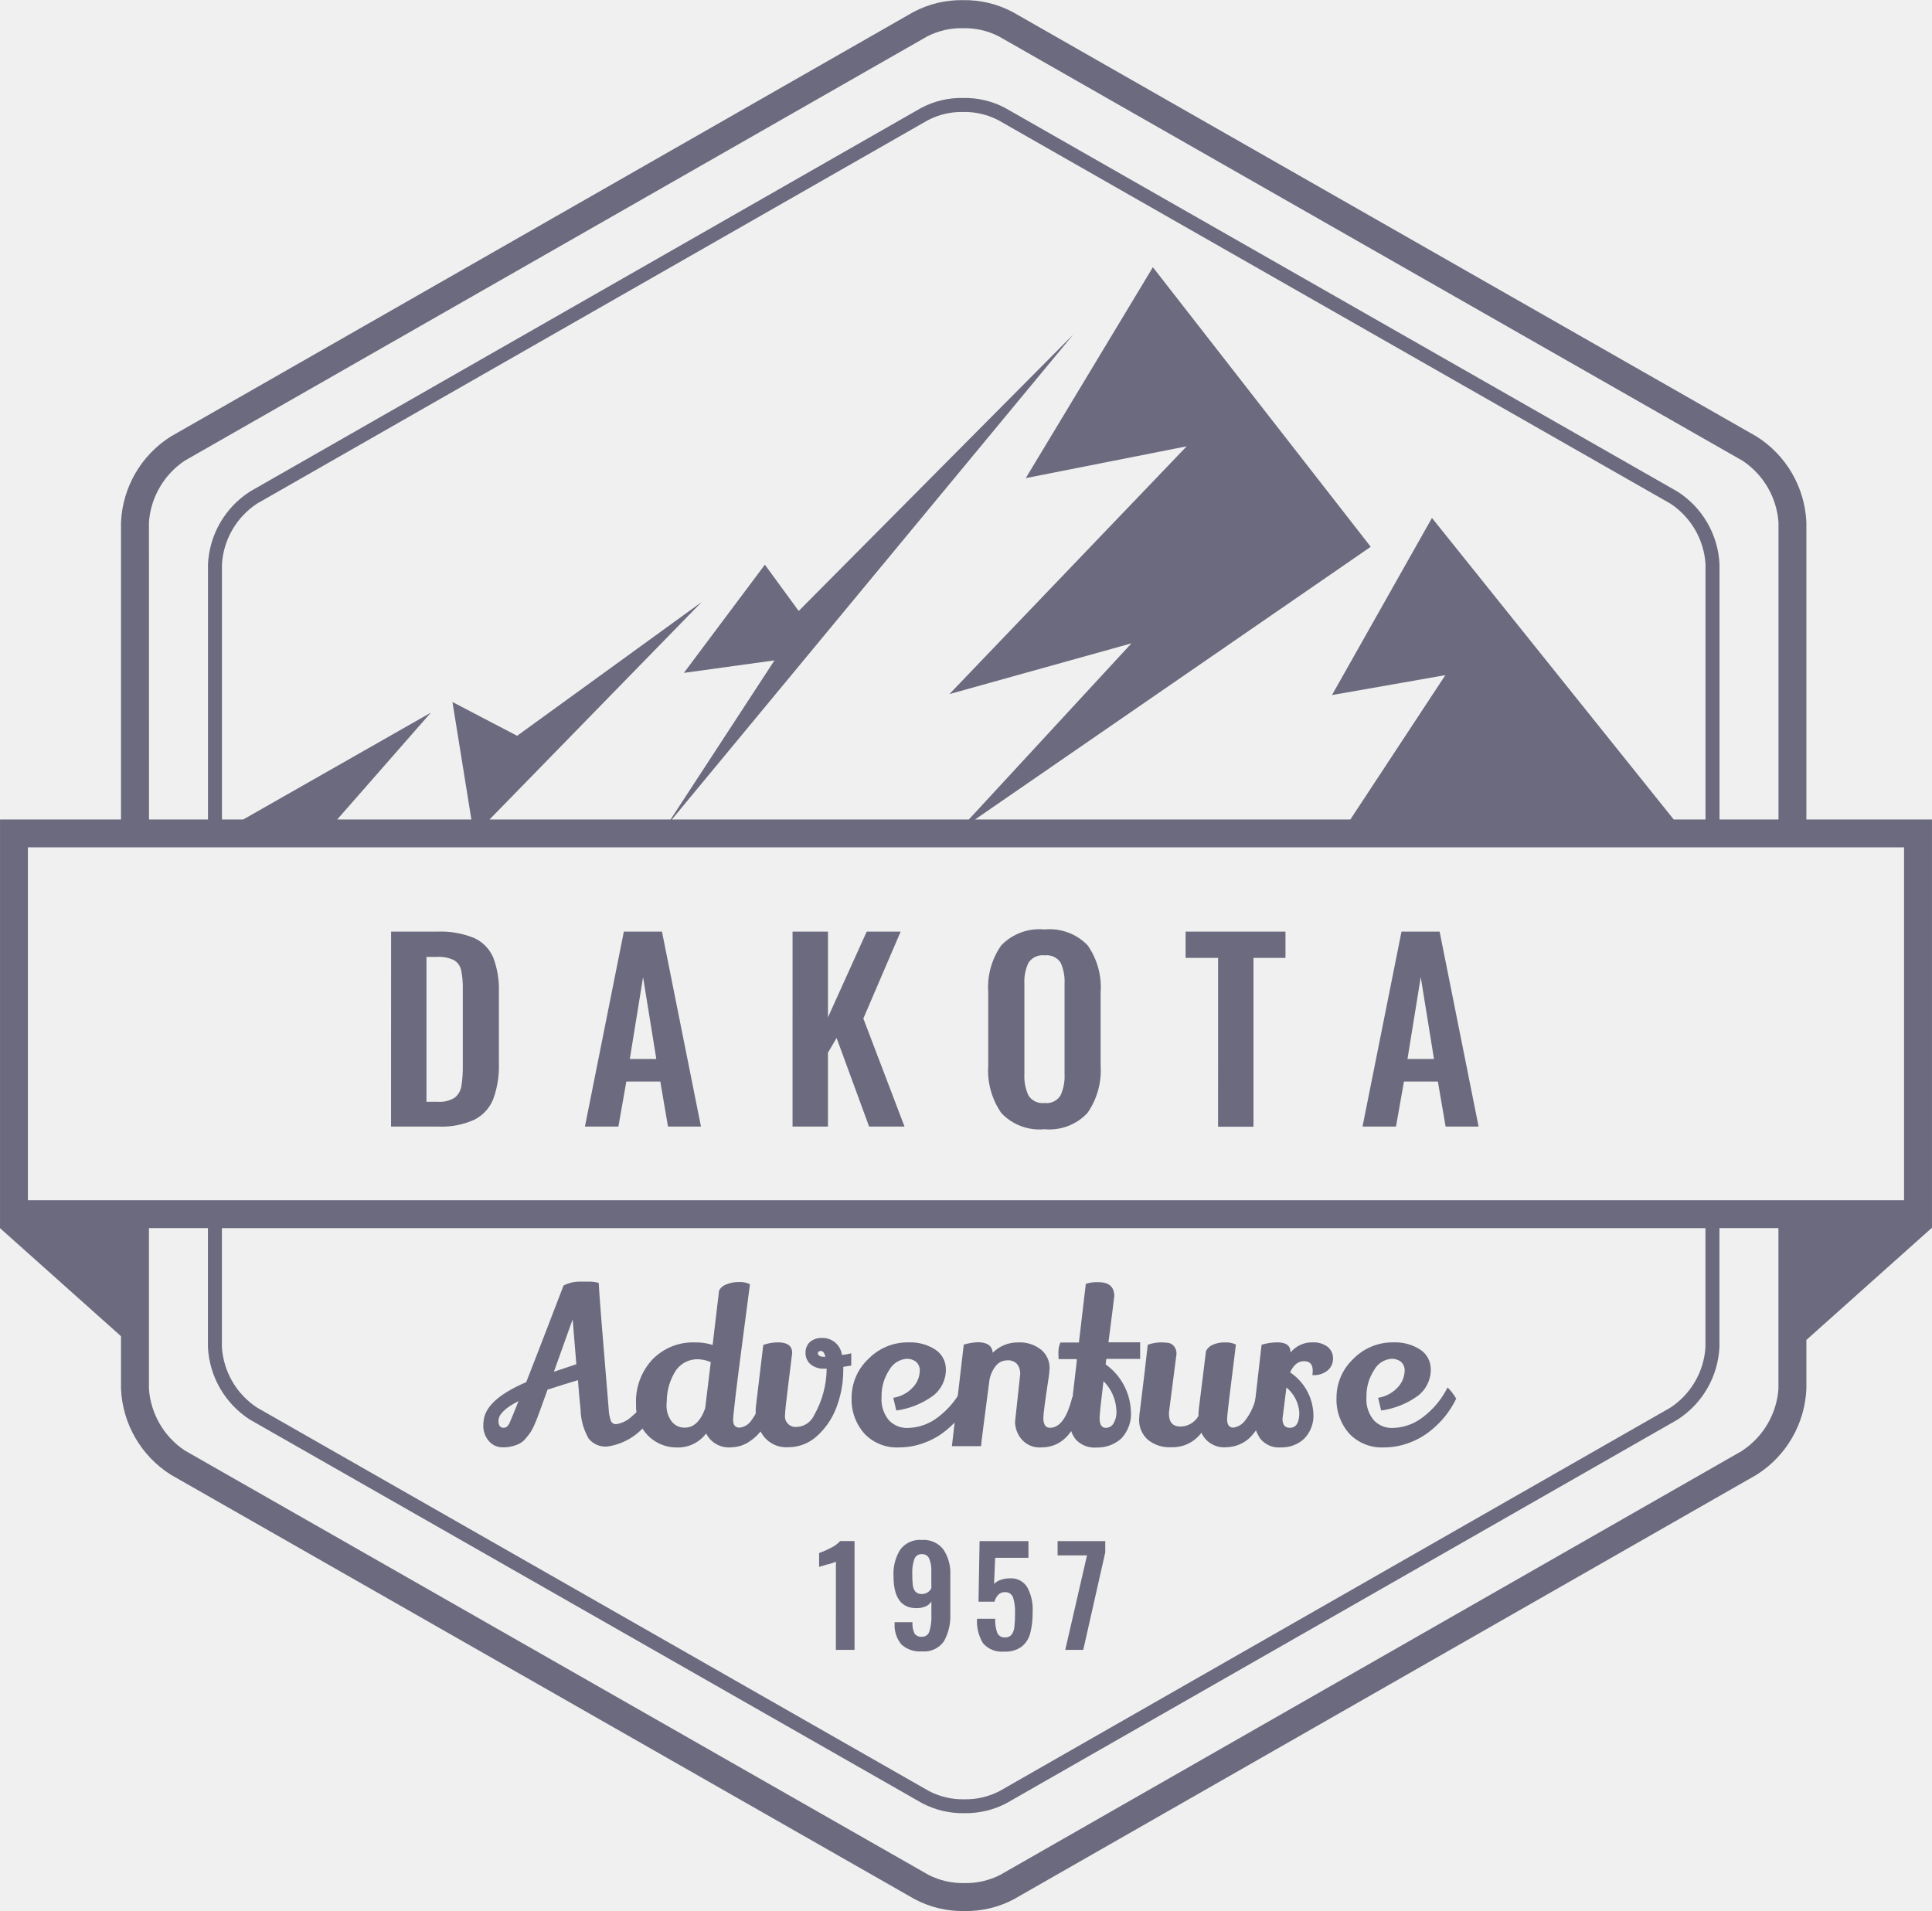
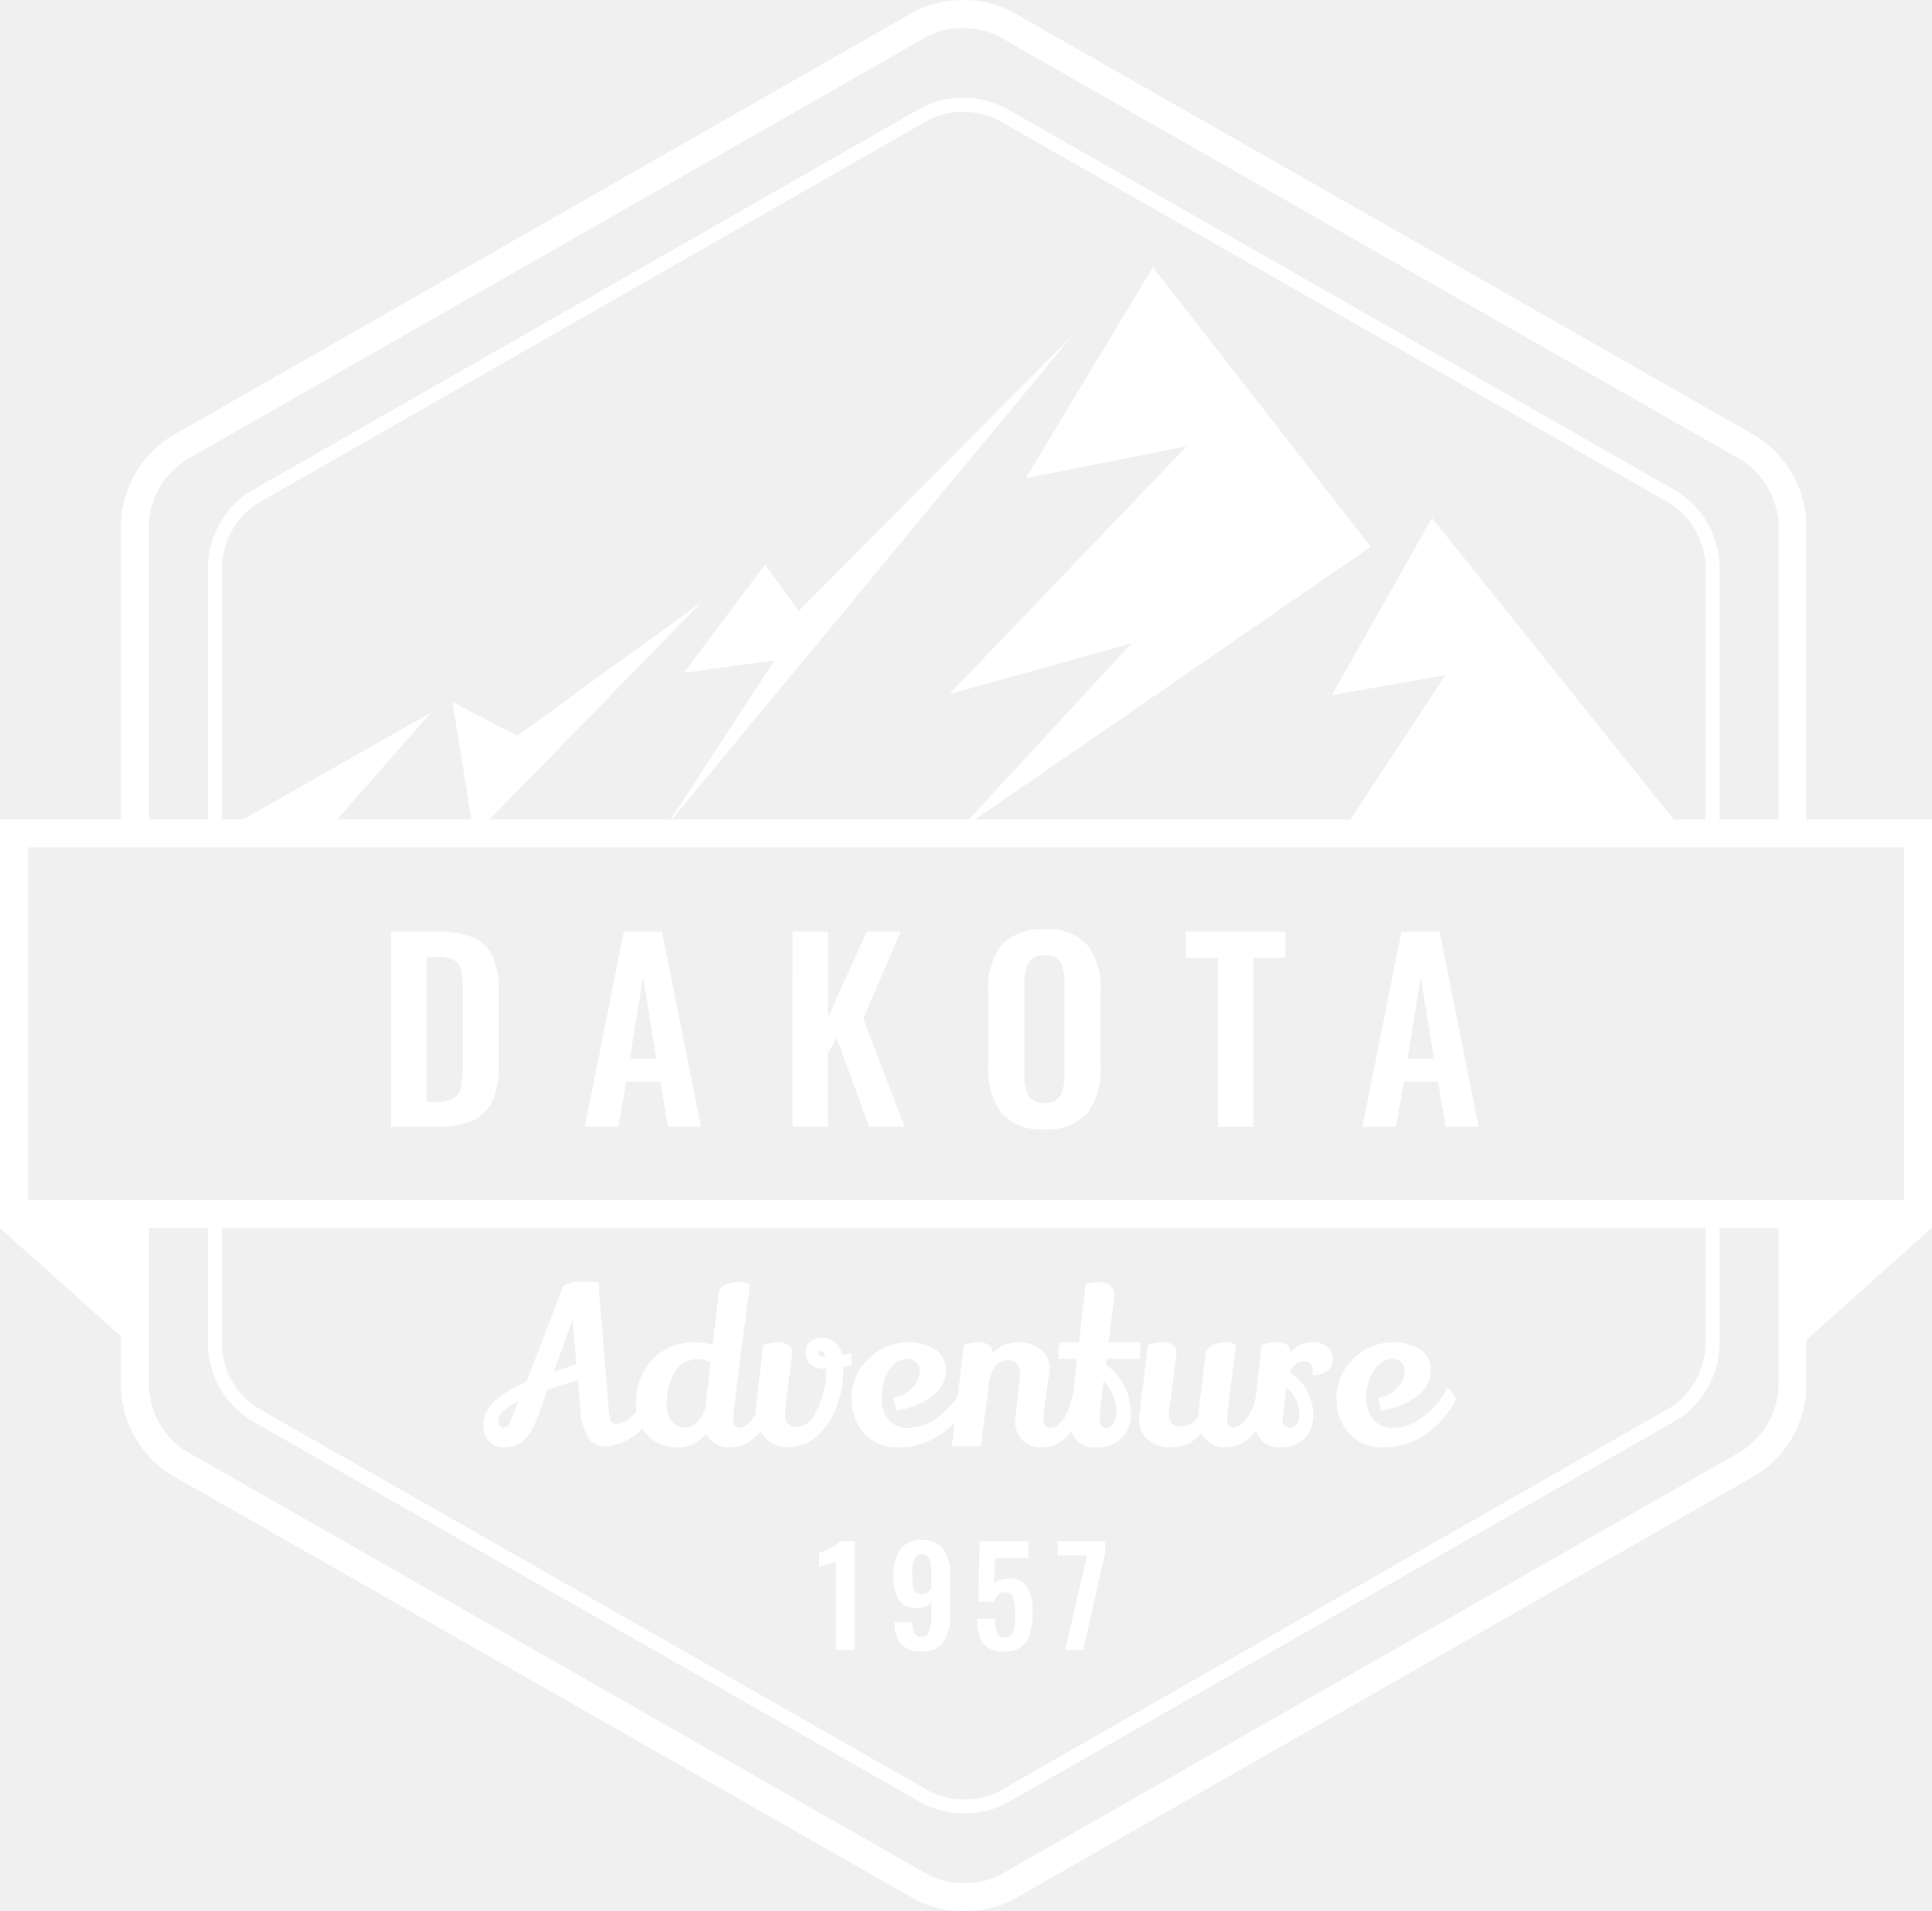
<svg xmlns="http://www.w3.org/2000/svg" id="Group_40" data-name="Group 40" width="70.95" height="70.181" viewBox="0 0 70.95 70.181">
  <g id="Group_35" data-name="Group 35" transform="translate(14.363 34.136)">
-     <path id="Path_63" data-name="Path 63" d="M-2283.251,2412.329h1.687a3.242,3.242,0,0,1,1.363.235,1.382,1.382,0,0,1,.7.716,3.274,3.274,0,0,1,.208,1.277v2.608a3.5,3.5,0,0,1-.208,1.316,1.453,1.453,0,0,1-.694.756,2.887,2.887,0,0,1-1.317.252h-1.741Zm1.706,6.249a1.035,1.035,0,0,0,.627-.149.675.675,0,0,0,.247-.42,4.433,4.433,0,0,0,.053-.8v-2.74a3.257,3.257,0,0,0-.061-.726.569.569,0,0,0-.261-.365,1.238,1.238,0,0,0-.624-.12h-.389v5.321Z" transform="translate(2283.251 -2412.25)" fill="#6b6a7e" />
-     <path id="Path_64" data-name="Path 64" d="M-2272.664,2412.329h1.4l1.432,7.159h-1.211l-.282-1.653h-1.248l-.291,1.653h-1.229Zm1.192,4.676-.486-3.006-.487,3.006Z" transform="translate(2281.211 -2412.25)" fill="#6b6a7e" />
-     <path id="Path_65" data-name="Path 65" d="M-2264.281,2412.329h1.3v3.147l1.423-3.147h1.246l-1.37,3.191,1.512,3.968h-1.3l-1.194-3.253-.318.54v2.713h-1.3Z" transform="translate(2279.024 -2412.25)" fill="#6b6a7e" />
-     <path id="Path_66" data-name="Path 66" d="M-2254.558,2418.966a2.738,2.738,0,0,1-.478-1.745v-2.687a2.669,2.669,0,0,1,.478-1.724,1.943,1.943,0,0,1,1.59-.583,1.933,1.933,0,0,1,1.582.583,2.675,2.675,0,0,1,.477,1.724v2.687a2.732,2.732,0,0,1-.482,1.742,1.906,1.906,0,0,1-1.578.6A1.919,1.919,0,0,1-2254.558,2418.966Zm2.174-.64a1.681,1.681,0,0,0,.15-.795v-3.3a1.681,1.681,0,0,0-.145-.787.61.61,0,0,0-.588-.266.615.615,0,0,0-.592.271,1.63,1.63,0,0,0-.15.782v3.3a1.681,1.681,0,0,0,.15.795.613.613,0,0,0,.592.274A.6.6,0,0,0-2252.384,2418.326Z" transform="translate(2276.965 -2412.227)" fill="#6b6a7e" />
-     <path id="Path_67" data-name="Path 67" d="M-2244.517,2413.293h-1.193v-.964h3.667v.964h-1.175v6.2h-1.3Z" transform="translate(2274.887 -2412.25)" fill="#6b6a7e" />
-     <path id="Path_68" data-name="Path 68" d="M-2235.92,2412.329h1.4l1.431,7.159h-1.211l-.283-1.653h-1.247l-.292,1.653h-1.229Zm1.193,4.676-.486-3.006-.487,3.006Z" transform="translate(2273.025 -2412.25)" fill="#6b6a7e" />
+     <path id="Path_63" data-name="Path 63" d="M-2283.251,2412.329h1.687a3.242,3.242,0,0,1,1.363.235,1.382,1.382,0,0,1,.7.716,3.274,3.274,0,0,1,.208,1.277v2.608a3.5,3.5,0,0,1-.208,1.316,1.453,1.453,0,0,1-.694.756,2.887,2.887,0,0,1-1.317.252h-1.741Zm1.706,6.249a1.035,1.035,0,0,0,.627-.149.675.675,0,0,0,.247-.42,4.433,4.433,0,0,0,.053-.8v-2.74a3.257,3.257,0,0,0-.061-.726.569.569,0,0,0-.261-.365,1.238,1.238,0,0,0-.624-.12h-.389v5.321Z" transform="translate(2283.251 -2412.25)" fill="#FFFFFF" />
+     <path id="Path_64" data-name="Path 64" d="M-2272.664,2412.329h1.4l1.432,7.159h-1.211l-.282-1.653h-1.248l-.291,1.653h-1.229Zm1.192,4.676-.486-3.006-.487,3.006Z" transform="translate(2281.211 -2412.25)" fill="#FFFFFF" />
+     <path id="Path_65" data-name="Path 65" d="M-2264.281,2412.329h1.3v3.147l1.423-3.147h1.246l-1.37,3.191,1.512,3.968h-1.3l-1.194-3.253-.318.54v2.713h-1.3Z" transform="translate(2279.024 -2412.25)" fill="#FFFFFF" />
+     <path id="Path_66" data-name="Path 66" d="M-2254.558,2418.966a2.738,2.738,0,0,1-.478-1.745v-2.687a2.669,2.669,0,0,1,.478-1.724,1.943,1.943,0,0,1,1.59-.583,1.933,1.933,0,0,1,1.582.583,2.675,2.675,0,0,1,.477,1.724v2.687a2.732,2.732,0,0,1-.482,1.742,1.906,1.906,0,0,1-1.578.6A1.919,1.919,0,0,1-2254.558,2418.966Zm2.174-.64a1.681,1.681,0,0,0,.15-.795v-3.3a1.681,1.681,0,0,0-.145-.787.61.61,0,0,0-.588-.266.615.615,0,0,0-.592.271,1.63,1.63,0,0,0-.15.782v3.3a1.681,1.681,0,0,0,.15.795.613.613,0,0,0,.592.274A.6.6,0,0,0-2252.384,2418.326Z" transform="translate(2276.965 -2412.227)" fill="#FFFFFF" />
+     <path id="Path_67" data-name="Path 67" d="M-2244.517,2413.293h-1.193v-.964h3.667v.964h-1.175v6.2h-1.3Z" transform="translate(2274.887 -2412.25)" fill="#FFFFFF" />
+     <path id="Path_68" data-name="Path 68" d="M-2235.92,2412.329h1.4l1.431,7.159h-1.211l-.283-1.653h-1.247l-.292,1.653h-1.229Zm1.193,4.676-.486-3.006-.487,3.006Z" transform="translate(2273.025 -2412.25)" fill="#FFFFFF" />
  </g>
  <g id="Group_37" data-name="Group 37" transform="translate(17.743 47.076)">
    <g id="Group_36" data-name="Group 36">
-       <path id="Path_69" data-name="Path 69" d="M-2274.355,2434.927a.8.8,0,0,1-.67-.288,2.237,2.237,0,0,1-.3-1.083c-.032-.273-.063-.629-.095-1.069q-.555.167-1.117.349l-.269.745c-.054.142-.091.244-.111.3s-.06.152-.115.274a1.755,1.755,0,0,1-.143.266c-.039.054-.095.125-.166.209a.686.686,0,0,1-.218.183,1.335,1.335,0,0,1-.61.142.662.662,0,0,1-.527-.234.846.846,0,0,1-.2-.574,1.294,1.294,0,0,1,.016-.2q.1-.76,1.56-1.386.413-1.053,1.371-3.549a1.3,1.3,0,0,1,.641-.142h.361a1.185,1.185,0,0,1,.29.047q.007.372.364,4.618a1.508,1.508,0,0,0,.087.463.2.2,0,0,0,.19.107,1.076,1.076,0,0,0,.59-.3,3.234,3.234,0,0,0,.661-.752l.221.539-.189.253A2.224,2.224,0,0,1-2274.355,2434.927Zm-3.985-.943c0,.17.064.253.19.253.1,0,.172-.068.23-.205s.174-.406.317-.776Q-2278.339,2433.63-2278.34,2433.984Zm2.725-3.731-.689,1.926q.554-.19.824-.277Z" transform="translate(2278.902 -2428.876)" fill="#6b6a7e" />
-       <path id="Path_70" data-name="Path 70" d="M-2268.367,2428.977a1.092,1.092,0,0,1,.467-.09.823.823,0,0,1,.408.079q-.079.618-.254,1.94-.364,2.764-.364,3.046t.238.282a.6.6,0,0,0,.427-.257,2.455,2.455,0,0,0,.4-.844,1.174,1.174,0,0,1,.309.467,1.811,1.811,0,0,1-.9,1.22,1.2,1.2,0,0,1-.522.135.936.936,0,0,1-.943-.507,1.292,1.292,0,0,1-1.054.514,1.475,1.475,0,0,1-1.081-.435,1.545,1.545,0,0,1-.439-1.149,2.254,2.254,0,0,1,.609-1.656,2.078,2.078,0,0,1,1.545-.619h.048a1.929,1.929,0,0,1,.61.095l.237-2A.464.464,0,0,1-2268.367,2428.977Zm-1.027,2.745a.959.959,0,0,0-.8.384,2.092,2.092,0,0,0-.353,1.145,1.143,1.143,0,0,0-.008.135.951.951,0,0,0,.186.618.589.589,0,0,0,.479.23q.5,0,.753-.706l.206-1.7A1.279,1.279,0,0,0-2269.393,2431.722Z" transform="translate(2277.29 -2428.878)" fill="#6b6a7e" />
-       <path id="Path_71" data-name="Path 71" d="M-2263.061,2434.087a2.661,2.661,0,0,1-.714,1.049,1.554,1.554,0,0,1-1.057.408,1.049,1.049,0,0,1-.892-.392,1.45,1.45,0,0,1-.3-.9c0-.068,0-.137.009-.205l.27-2.259a1.527,1.527,0,0,1,.539-.095q.522,0,.523.388,0,.016-.131,1.058c-.087.694-.131,1.1-.131,1.208a.392.392,0,0,0,.436.451.731.731,0,0,0,.626-.419,3.538,3.538,0,0,0,.467-1.72h-.071a.751.751,0,0,1-.507-.15.536.536,0,0,1-.2-.42.534.534,0,0,1,.151-.4.641.641,0,0,1,.435-.158.719.719,0,0,1,.753.626,2.26,2.26,0,0,0,.341-.063v.451l-.293.047v.135A3.832,3.832,0,0,1-2263.061,2434.087Zm-.678-2c0,.09.077.135.23.135h.047c-.036-.142-.092-.214-.166-.214S-2263.739,2432.038-2263.739,2432.09Z" transform="translate(2276.032 -2429.469)" fill="#6b6a7e" />
-       <path id="Path_72" data-name="Path 72" d="M-2259.233,2433.38a.909.909,0,0,0,.242-.567.421.421,0,0,0-.147-.373.566.566,0,0,0-.321-.1.8.8,0,0,0-.654.416,1.726,1.726,0,0,0-.28.99,1.186,1.186,0,0,0,.273.856.909.909,0,0,0,.678.28,1.873,1.873,0,0,0,1.141-.411,3.094,3.094,0,0,0,.887-1.078,1.862,1.862,0,0,1,.317.413,3.377,3.377,0,0,1-.927,1.164,2.723,2.723,0,0,1-.787.451,2.584,2.584,0,0,1-.939.175,1.643,1.643,0,0,1-1.251-.483,1.874,1.874,0,0,1-.492-1.339,1.948,1.948,0,0,1,.614-1.426,2.015,2.015,0,0,1,1.469-.61,1.7,1.7,0,0,1,.991.265.856.856,0,0,1,.388.718,1.2,1.2,0,0,1-.486.989,2.988,2.988,0,0,1-1.335.531l-.11-.467A1.24,1.24,0,0,0-2259.233,2433.38Z" transform="translate(2275.024 -2429.514)" fill="#6b6a7e" />
-       <path id="Path_73" data-name="Path 73" d="M-2254.435,2434.66l.19-1.766a.561.561,0,0,0-.11-.356.44.44,0,0,0-.369-.142.535.535,0,0,0-.435.226,1.146,1.146,0,0,0-.225.565c-.19,1.448-.291,2.234-.3,2.362h-1.07l.436-3.731a2.2,2.2,0,0,1,.507-.088c.354,0,.538.13.555.388a1.287,1.287,0,0,1,.93-.38,1.254,1.254,0,0,1,.852.27.865.865,0,0,1,.308.682,3.268,3.268,0,0,1-.047.419q-.182,1.2-.183,1.4,0,.364.246.364.539,0,.816-1.125a1.439,1.439,0,0,1,.325.452q-.421,1.393-1.458,1.394a.872.872,0,0,1-.729-.3A1.013,1.013,0,0,1-2254.435,2434.66Z" transform="translate(2273.968 -2429.512)" fill="#6b6a7e" />
-       <path id="Path_74" data-name="Path 74" d="M-2249.669,2429.4q0,.048-.214,1.7h1.164v.61h-1.243l-.024.2a2.215,2.215,0,0,1,.927,1.7,1.3,1.3,0,0,1-.368,1.037,1.31,1.31,0,0,1-.884.317.947.947,0,0,1-.752-.273.973.973,0,0,1-.237-.662,1.28,1.28,0,0,1,.015-.189l.246-2.107-.032-.016h-.642c0-.052-.008-.138-.008-.257a.936.936,0,0,1,.072-.353h.682l.253-2.154a1.282,1.282,0,0,1,.444-.062C-2249.87,2428.887-2249.669,2429.057-2249.669,2429.4Zm.079,4.2a1.619,1.619,0,0,0-.475-1.076q-.143,1.178-.143,1.362c0,.238.077.356.229.356a.33.33,0,0,0,.277-.154A.839.839,0,0,0-2249.59,2433.6Z" transform="translate(2272.846 -2428.878)" fill="#6b6a7e" />
-       <path id="Path_75" data-name="Path 75" d="M-2244.353,2431.819q-.324,2.566-.325,2.732,0,.318.23.318a.65.65,0,0,0,.448-.282,2.077,2.077,0,0,0,.384-.843,1.523,1.523,0,0,1,.317.443,1.905,1.905,0,0,1-.578,1.085,1.293,1.293,0,0,1-.816.317.917.917,0,0,1-.927-.531,1.322,1.322,0,0,1-1.1.531,1.251,1.251,0,0,1-.879-.285.968.968,0,0,1-.309-.745,3.231,3.231,0,0,1,.04-.387q.182-1.474.278-2.344a1.351,1.351,0,0,1,.451-.088,2.16,2.16,0,0,1,.309.016.344.344,0,0,1,.2.119.419.419,0,0,1,.095.293l-.261,2.02a1.1,1.1,0,0,0-.016.174q0,.467.427.468a.771.771,0,0,0,.657-.389c0-.057,0-.15.016-.277l.261-2.107a.463.463,0,0,1,.238-.226,1.017,1.017,0,0,1,.456-.092A.812.812,0,0,1-2244.353,2431.819Z" transform="translate(2271.997 -2429.514)" fill="#6b6a7e" />
-       <path id="Path_76" data-name="Path 76" d="M-2240.324,2432.776q0-.347-.321-.347c-.215,0-.384.137-.51.411a1.924,1.924,0,0,1,.855,1.513,1.2,1.2,0,0,1-.341.926,1.206,1.206,0,0,1-.855.317.877.877,0,0,1-.753-.32,1.327,1.327,0,0,1-.238-.812c0-.1,0-.174.008-.223l.277-2.415a1.961,1.961,0,0,1,.578-.088c.322,0,.483.12.483.357v.016a1.013,1.013,0,0,1,.808-.373.858.858,0,0,1,.554.162.534.534,0,0,1,.2.432.548.548,0,0,1-.2.439.785.785,0,0,1-.527.171h-.032A.9.9,0,0,0-2240.324,2432.776Zm-.966.618q-.144,1.143-.144,1.15c0,.222.09.332.27.332.232,0,.348-.187.348-.561A1.311,1.311,0,0,0-2241.29,2433.394Z" transform="translate(2270.789 -2429.514)" fill="#6b6a7e" />
-       <path id="Path_77" data-name="Path 77" d="M-2236.322,2433.38a.909.909,0,0,0,.242-.567.423.423,0,0,0-.146-.373.567.567,0,0,0-.321-.1.793.793,0,0,0-.653.416,1.724,1.724,0,0,0-.281.99,1.185,1.185,0,0,0,.274.856.9.9,0,0,0,.677.28,1.875,1.875,0,0,0,1.141-.411,3.087,3.087,0,0,0,.887-1.078,1.855,1.855,0,0,1,.317.413,3.352,3.352,0,0,1-.927,1.164,2.72,2.72,0,0,1-.787.451,2.583,2.583,0,0,1-.939.175,1.646,1.646,0,0,1-1.252-.483,1.877,1.877,0,0,1-.491-1.339,1.95,1.95,0,0,1,.614-1.426,2.015,2.015,0,0,1,1.47-.61,1.7,1.7,0,0,1,.99.265.857.857,0,0,1,.388.718,1.2,1.2,0,0,1-.487.989,2.988,2.988,0,0,1-1.335.531l-.111-.467A1.24,1.24,0,0,0-2236.322,2433.38Z" transform="translate(2269.919 -2429.514)" fill="#6b6a7e" />
+       <path id="Path_69" data-name="Path 69" d="M-2274.355,2434.927a.8.8,0,0,1-.67-.288,2.237,2.237,0,0,1-.3-1.083c-.032-.273-.063-.629-.095-1.069q-.555.167-1.117.349l-.269.745c-.054.142-.091.244-.111.3s-.06.152-.115.274a1.755,1.755,0,0,1-.143.266c-.039.054-.095.125-.166.209a.686.686,0,0,1-.218.183,1.335,1.335,0,0,1-.61.142.662.662,0,0,1-.527-.234.846.846,0,0,1-.2-.574,1.294,1.294,0,0,1,.016-.2q.1-.76,1.56-1.386.413-1.053,1.371-3.549a1.3,1.3,0,0,1,.641-.142h.361a1.185,1.185,0,0,1,.29.047q.007.372.364,4.618a1.508,1.508,0,0,0,.087.463.2.2,0,0,0,.19.107,1.076,1.076,0,0,0,.59-.3,3.234,3.234,0,0,0,.661-.752l.221.539-.189.253A2.224,2.224,0,0,1-2274.355,2434.927Zm-3.985-.943c0,.17.064.253.19.253.1,0,.172-.068.23-.205s.174-.406.317-.776Q-2278.339,2433.63-2278.34,2433.984Zm2.725-3.731-.689,1.926q.554-.19.824-.277Z" transform="translate(2278.902 -2428.876)" fill="#FFFFFF" />
+       <path id="Path_70" data-name="Path 70" d="M-2268.367,2428.977a1.092,1.092,0,0,1,.467-.09.823.823,0,0,1,.408.079q-.079.618-.254,1.94-.364,2.764-.364,3.046t.238.282a.6.6,0,0,0,.427-.257,2.455,2.455,0,0,0,.4-.844,1.174,1.174,0,0,1,.309.467,1.811,1.811,0,0,1-.9,1.22,1.2,1.2,0,0,1-.522.135.936.936,0,0,1-.943-.507,1.292,1.292,0,0,1-1.054.514,1.475,1.475,0,0,1-1.081-.435,1.545,1.545,0,0,1-.439-1.149,2.254,2.254,0,0,1,.609-1.656,2.078,2.078,0,0,1,1.545-.619h.048a1.929,1.929,0,0,1,.61.095l.237-2A.464.464,0,0,1-2268.367,2428.977Zm-1.027,2.745a.959.959,0,0,0-.8.384,2.092,2.092,0,0,0-.353,1.145,1.143,1.143,0,0,0-.008.135.951.951,0,0,0,.186.618.589.589,0,0,0,.479.23q.5,0,.753-.706l.206-1.7A1.279,1.279,0,0,0-2269.393,2431.722Z" transform="translate(2277.29 -2428.878)" fill="#FFFFFF" />
+       <path id="Path_71" data-name="Path 71" d="M-2263.061,2434.087a2.661,2.661,0,0,1-.714,1.049,1.554,1.554,0,0,1-1.057.408,1.049,1.049,0,0,1-.892-.392,1.45,1.45,0,0,1-.3-.9c0-.068,0-.137.009-.205l.27-2.259a1.527,1.527,0,0,1,.539-.095q.522,0,.523.388,0,.016-.131,1.058c-.087.694-.131,1.1-.131,1.208a.392.392,0,0,0,.436.451.731.731,0,0,0,.626-.419,3.538,3.538,0,0,0,.467-1.72h-.071a.751.751,0,0,1-.507-.15.536.536,0,0,1-.2-.42.534.534,0,0,1,.151-.4.641.641,0,0,1,.435-.158.719.719,0,0,1,.753.626,2.26,2.26,0,0,0,.341-.063v.451l-.293.047v.135A3.832,3.832,0,0,1-2263.061,2434.087Zm-.678-2c0,.09.077.135.23.135h.047c-.036-.142-.092-.214-.166-.214S-2263.739,2432.038-2263.739,2432.09Z" transform="translate(2276.032 -2429.469)" fill="#FFFFFF" />
+       <path id="Path_72" data-name="Path 72" d="M-2259.233,2433.38a.909.909,0,0,0,.242-.567.421.421,0,0,0-.147-.373.566.566,0,0,0-.321-.1.8.8,0,0,0-.654.416,1.726,1.726,0,0,0-.28.99,1.186,1.186,0,0,0,.273.856.909.909,0,0,0,.678.28,1.873,1.873,0,0,0,1.141-.411,3.094,3.094,0,0,0,.887-1.078,1.862,1.862,0,0,1,.317.413,3.377,3.377,0,0,1-.927,1.164,2.723,2.723,0,0,1-.787.451,2.584,2.584,0,0,1-.939.175,1.643,1.643,0,0,1-1.251-.483,1.874,1.874,0,0,1-.492-1.339,1.948,1.948,0,0,1,.614-1.426,2.015,2.015,0,0,1,1.469-.61,1.7,1.7,0,0,1,.991.265.856.856,0,0,1,.388.718,1.2,1.2,0,0,1-.486.989,2.988,2.988,0,0,1-1.335.531l-.11-.467A1.24,1.24,0,0,0-2259.233,2433.38Z" transform="translate(2275.024 -2429.514)" fill="#FFFFFF" />
+       <path id="Path_73" data-name="Path 73" d="M-2254.435,2434.66l.19-1.766a.561.561,0,0,0-.11-.356.44.44,0,0,0-.369-.142.535.535,0,0,0-.435.226,1.146,1.146,0,0,0-.225.565c-.19,1.448-.291,2.234-.3,2.362h-1.07l.436-3.731a2.2,2.2,0,0,1,.507-.088c.354,0,.538.13.555.388a1.287,1.287,0,0,1,.93-.38,1.254,1.254,0,0,1,.852.27.865.865,0,0,1,.308.682,3.268,3.268,0,0,1-.047.419q-.182,1.2-.183,1.4,0,.364.246.364.539,0,.816-1.125a1.439,1.439,0,0,1,.325.452q-.421,1.393-1.458,1.394a.872.872,0,0,1-.729-.3A1.013,1.013,0,0,1-2254.435,2434.66Z" transform="translate(2273.968 -2429.512)" fill="#FFFFFF" />
+       <path id="Path_74" data-name="Path 74" d="M-2249.669,2429.4q0,.048-.214,1.7h1.164v.61h-1.243l-.024.2a2.215,2.215,0,0,1,.927,1.7,1.3,1.3,0,0,1-.368,1.037,1.31,1.31,0,0,1-.884.317.947.947,0,0,1-.752-.273.973.973,0,0,1-.237-.662,1.28,1.28,0,0,1,.015-.189l.246-2.107-.032-.016h-.642c0-.052-.008-.138-.008-.257a.936.936,0,0,1,.072-.353h.682l.253-2.154a1.282,1.282,0,0,1,.444-.062C-2249.87,2428.887-2249.669,2429.057-2249.669,2429.4Zm.079,4.2a1.619,1.619,0,0,0-.475-1.076q-.143,1.178-.143,1.362c0,.238.077.356.229.356a.33.33,0,0,0,.277-.154A.839.839,0,0,0-2249.59,2433.6Z" transform="translate(2272.846 -2428.878)" fill="#FFFFFF" />
+       <path id="Path_75" data-name="Path 75" d="M-2244.353,2431.819q-.324,2.566-.325,2.732,0,.318.23.318a.65.65,0,0,0,.448-.282,2.077,2.077,0,0,0,.384-.843,1.523,1.523,0,0,1,.317.443,1.905,1.905,0,0,1-.578,1.085,1.293,1.293,0,0,1-.816.317.917.917,0,0,1-.927-.531,1.322,1.322,0,0,1-1.1.531,1.251,1.251,0,0,1-.879-.285.968.968,0,0,1-.309-.745,3.231,3.231,0,0,1,.04-.387q.182-1.474.278-2.344a1.351,1.351,0,0,1,.451-.088,2.16,2.16,0,0,1,.309.016.344.344,0,0,1,.2.119.419.419,0,0,1,.095.293l-.261,2.02a1.1,1.1,0,0,0-.016.174q0,.467.427.468a.771.771,0,0,0,.657-.389c0-.057,0-.15.016-.277l.261-2.107a.463.463,0,0,1,.238-.226,1.017,1.017,0,0,1,.456-.092A.812.812,0,0,1-2244.353,2431.819Z" transform="translate(2271.997 -2429.514)" fill="#FFFFFF" />
+       <path id="Path_76" data-name="Path 76" d="M-2240.324,2432.776q0-.347-.321-.347c-.215,0-.384.137-.51.411a1.924,1.924,0,0,1,.855,1.513,1.2,1.2,0,0,1-.341.926,1.206,1.206,0,0,1-.855.317.877.877,0,0,1-.753-.32,1.327,1.327,0,0,1-.238-.812c0-.1,0-.174.008-.223l.277-2.415a1.961,1.961,0,0,1,.578-.088c.322,0,.483.12.483.357v.016a1.013,1.013,0,0,1,.808-.373.858.858,0,0,1,.554.162.534.534,0,0,1,.2.432.548.548,0,0,1-.2.439.785.785,0,0,1-.527.171h-.032A.9.9,0,0,0-2240.324,2432.776Zm-.966.618q-.144,1.143-.144,1.15c0,.222.09.332.27.332.232,0,.348-.187.348-.561A1.311,1.311,0,0,0-2241.29,2433.394Z" transform="translate(2270.789 -2429.514)" fill="#FFFFFF" />
+       <path id="Path_77" data-name="Path 77" d="M-2236.322,2433.38a.909.909,0,0,0,.242-.567.423.423,0,0,0-.146-.373.567.567,0,0,0-.321-.1.793.793,0,0,0-.653.416,1.724,1.724,0,0,0-.281.99,1.185,1.185,0,0,0,.274.856.9.9,0,0,0,.677.28,1.875,1.875,0,0,0,1.141-.411,3.087,3.087,0,0,0,.887-1.078,1.855,1.855,0,0,1,.317.413,3.352,3.352,0,0,1-.927,1.164,2.72,2.72,0,0,1-.787.451,2.583,2.583,0,0,1-.939.175,1.646,1.646,0,0,1-1.252-.483,1.877,1.877,0,0,1-.491-1.339,1.95,1.95,0,0,1,.614-1.426,2.015,2.015,0,0,1,1.47-.61,1.7,1.7,0,0,1,.99.265.857.857,0,0,1,.388.718,1.2,1.2,0,0,1-.487.989,2.988,2.988,0,0,1-1.335.531l-.111-.467A1.24,1.24,0,0,0-2236.322,2433.38Z" transform="translate(2269.919 -2429.514)" fill="#FFFFFF" />
    </g>
  </g>
  <g id="Group_38" data-name="Group 38" transform="translate(30.082 56.555)">
-     <path id="Path_78" data-name="Path 78" d="M-2262.41,2441.884a1.8,1.8,0,0,1-.361.113c-.167.049-.253.076-.256.079v-.509a3.282,3.282,0,0,0,.431-.19,1.116,1.116,0,0,0,.343-.249h.527v3.995h-.685Z" transform="translate(2263.026 -2441.085)" fill="#6b6a7e" />
-     <path id="Path_79" data-name="Path 79" d="M-2259.223,2444.911a1.1,1.1,0,0,1-.249-.758v-.059h.656a.855.855,0,0,0,.072.41.293.293,0,0,0,.278.124.272.272,0,0,0,.269-.186,1.86,1.86,0,0,0,.076-.638v-.473a.445.445,0,0,1-.212.183.827.827,0,0,1-.341.064q-.837,0-.838-1.174a1.673,1.673,0,0,1,.249-.979.9.9,0,0,1,.791-.352.915.915,0,0,1,.79.348,1.554,1.554,0,0,1,.256.939v1.415a1.91,1.91,0,0,1-.234,1.021.887.887,0,0,1-.812.37A.992.992,0,0,1-2259.223,2444.911Zm1.1-2.069v-.621a1.13,1.13,0,0,0-.076-.458.276.276,0,0,0-.274-.169.274.274,0,0,0-.273.181,1.385,1.385,0,0,0-.077.525,3.688,3.688,0,0,0,.018.422.457.457,0,0,0,.093.244.3.3,0,0,0,.244.093A.382.382,0,0,0-2258.121,2442.843Z" transform="translate(2262.243 -2441.072)" fill="#6b6a7e" />
-     <path id="Path_80" data-name="Path 80" d="M-2255.346,2444.88a1.534,1.534,0,0,1-.219-.9h.666a1.36,1.36,0,0,0,.074.513.286.286,0,0,0,.291.173.283.283,0,0,0,.241-.106.59.59,0,0,0,.1-.287,4.133,4.133,0,0,0,.023-.5,1.688,1.688,0,0,0-.074-.582.3.3,0,0,0-.306-.187.32.32,0,0,0-.234.094.548.548,0,0,0-.141.256h-.587l.04-2.224h1.794v.612h-1.222l-.04.961a.574.574,0,0,1,.242-.151,1.023,1.023,0,0,1,.345-.056.69.69,0,0,1,.629.323,1.693,1.693,0,0,1,.2.909,3.015,3.015,0,0,1-.086.775.928.928,0,0,1-.314.5.989.989,0,0,1-.641.184A.911.911,0,0,1-2255.346,2444.88Z" transform="translate(2261.364 -2441.085)" fill="#6b6a7e" />
-     <path id="Path_81" data-name="Path 81" d="M-2250.678,2441.653h-1.08v-.524h1.75v.414l-.808,3.581h-.661Z" transform="translate(2260.515 -2441.085)" fill="#6b6a7e" />
+     <path id="Path_78" data-name="Path 78" d="M-2262.41,2441.884a1.8,1.8,0,0,1-.361.113c-.167.049-.253.076-.256.079v-.509a3.282,3.282,0,0,0,.431-.19,1.116,1.116,0,0,0,.343-.249h.527v3.995h-.685Z" transform="translate(2263.026 -2441.085)" fill="#FFFFFF" />
+     <path id="Path_79" data-name="Path 79" d="M-2259.223,2444.911a1.1,1.1,0,0,1-.249-.758v-.059h.656a.855.855,0,0,0,.072.41.293.293,0,0,0,.278.124.272.272,0,0,0,.269-.186,1.86,1.86,0,0,0,.076-.638v-.473a.445.445,0,0,1-.212.183.827.827,0,0,1-.341.064q-.837,0-.838-1.174a1.673,1.673,0,0,1,.249-.979.9.9,0,0,1,.791-.352.915.915,0,0,1,.79.348,1.554,1.554,0,0,1,.256.939v1.415a1.91,1.91,0,0,1-.234,1.021.887.887,0,0,1-.812.37A.992.992,0,0,1-2259.223,2444.911Zm1.1-2.069v-.621a1.13,1.13,0,0,0-.076-.458.276.276,0,0,0-.274-.169.274.274,0,0,0-.273.181,1.385,1.385,0,0,0-.077.525,3.688,3.688,0,0,0,.018.422.457.457,0,0,0,.093.244.3.3,0,0,0,.244.093A.382.382,0,0,0-2258.121,2442.843Z" transform="translate(2262.243 -2441.072)" fill="#FFFFFF" />
+     <path id="Path_80" data-name="Path 80" d="M-2255.346,2444.88a1.534,1.534,0,0,1-.219-.9h.666a1.36,1.36,0,0,0,.074.513.286.286,0,0,0,.291.173.283.283,0,0,0,.241-.106.59.59,0,0,0,.1-.287,4.133,4.133,0,0,0,.023-.5,1.688,1.688,0,0,0-.074-.582.3.3,0,0,0-.306-.187.32.32,0,0,0-.234.094.548.548,0,0,0-.141.256h-.587l.04-2.224h1.794v.612h-1.222l-.04.961a.574.574,0,0,1,.242-.151,1.023,1.023,0,0,1,.345-.056.69.69,0,0,1,.629.323,1.693,1.693,0,0,1,.2.909,3.015,3.015,0,0,1-.086.775.928.928,0,0,1-.314.5.989.989,0,0,1-.641.184A.911.911,0,0,1-2255.346,2444.88Z" transform="translate(2261.364 -2441.085)" fill="#FFFFFF" />
+     <path id="Path_81" data-name="Path 81" d="M-2250.678,2441.653h-1.08v-.524h1.75v.414l-.808,3.581h-.661Z" transform="translate(2260.515 -2441.085)" fill="#FFFFFF" />
  </g>
  <g id="Group_39" data-name="Group 39" transform="translate(0)">
-     <path id="Path_82" data-name="Path 82" d="M-2235.395,2398.4v-10.914a3.931,3.931,0,0,0-1.829-3.15l-27.318-15.589h0a3.751,3.751,0,0,0-1.823-.437,3.746,3.746,0,0,0-1.826.438l-27.269,15.588a3.932,3.932,0,0,0-1.828,3.151V2398.4h-4.443v15.01l4.443,3.969v1.938a3.934,3.934,0,0,0,1.828,3.148l27.32,15.59a3.739,3.739,0,0,0,1.823.435,3.727,3.727,0,0,0,1.824-.437l27.271-15.587a3.932,3.932,0,0,0,1.827-3.15v-1.8l4.6-4.111h.012V2398.4Zm-60.867-10.914a2.979,2.979,0,0,1,1.311-2.26l27.271-15.585a2.712,2.712,0,0,1,1.316-.3,2.737,2.737,0,0,1,1.313.3l27.319,15.589a2.976,2.976,0,0,1,1.313,2.259V2398.4h-2.167v-9.379a3.354,3.354,0,0,0-1.549-2.666l-24.682-14.085a3.158,3.158,0,0,0-1.543-.367,3.145,3.145,0,0,0-1.548.368l-24.638,14.083a3.364,3.364,0,0,0-1.548,2.667v9.379h-2.166Zm55.994,10.914-8.877-11.073-3.672,6.505,4.164-.732-3.488,5.3h-13.782l14.529-10.013-8-10.268-4.668,7.746,5.91-1.169-8.714,9.1,6.686-1.864-5.972,6.469h-10.906l14.743-17.814-10.086,10.157-1.242-1.7-2.974,3.973,3.327-.459-3.814,5.842h-6.649l7.79-7.986-6.778,4.914-2.375-1.241.695,4.313h-4.926l3.437-3.922-6.887,3.922h-.784v-9.379a2.881,2.881,0,0,1,1.289-2.221l24.638-14.082a2.665,2.665,0,0,1,1.293-.3,2.659,2.659,0,0,1,1.289.3l.129-.223-.128.223,24.683,14.083a2.88,2.88,0,0,1,1.289,2.22v9.379Zm-60.44,1.025h68.9v12.959h-68.9Zm7.125,13.985h54.482v4.372a2.876,2.876,0,0,1-1.289,2.221l-24.639,14.084a2.707,2.707,0,0,1-1.291.3,2.7,2.7,0,0,1-1.291-.3L-2292.293,2420a2.874,2.874,0,0,1-1.29-2.22Zm55.851,8.165-27.27,15.588a2.757,2.757,0,0,1-1.315.3,2.761,2.761,0,0,1-1.315-.3l-27.318-15.589a2.974,2.974,0,0,1-1.312-2.258v-5.908h2.166v4.372a3.362,3.362,0,0,0,1.548,2.666l24.684,14.085a3.194,3.194,0,0,0,1.544.365,3.208,3.208,0,0,0,1.546-.365l24.638-14.083a3.36,3.36,0,0,0,1.548-2.667v-4.372h2.167v5.908A2.977,2.977,0,0,1-2237.732,2421.57Z" transform="translate(2301.732 -2368.305)" fill="#6b6a7e" />
+     <path id="Path_82" data-name="Path 82" d="M-2235.395,2398.4v-10.914a3.931,3.931,0,0,0-1.829-3.15l-27.318-15.589h0a3.751,3.751,0,0,0-1.823-.437,3.746,3.746,0,0,0-1.826.438l-27.269,15.588a3.932,3.932,0,0,0-1.828,3.151V2398.4h-4.443v15.01l4.443,3.969v1.938a3.934,3.934,0,0,0,1.828,3.148l27.32,15.59a3.739,3.739,0,0,0,1.823.435,3.727,3.727,0,0,0,1.824-.437l27.271-15.587a3.932,3.932,0,0,0,1.827-3.15v-1.8l4.6-4.111h.012V2398.4Zm-60.867-10.914a2.979,2.979,0,0,1,1.311-2.26l27.271-15.585a2.712,2.712,0,0,1,1.316-.3,2.737,2.737,0,0,1,1.313.3l27.319,15.589a2.976,2.976,0,0,1,1.313,2.259V2398.4h-2.167v-9.379a3.354,3.354,0,0,0-1.549-2.666l-24.682-14.085a3.158,3.158,0,0,0-1.543-.367,3.145,3.145,0,0,0-1.548.368l-24.638,14.083a3.364,3.364,0,0,0-1.548,2.667v9.379h-2.166Zm55.994,10.914-8.877-11.073-3.672,6.505,4.164-.732-3.488,5.3h-13.782l14.529-10.013-8-10.268-4.668,7.746,5.91-1.169-8.714,9.1,6.686-1.864-5.972,6.469h-10.906l14.743-17.814-10.086,10.157-1.242-1.7-2.974,3.973,3.327-.459-3.814,5.842h-6.649l7.79-7.986-6.778,4.914-2.375-1.241.695,4.313h-4.926l3.437-3.922-6.887,3.922h-.784v-9.379a2.881,2.881,0,0,1,1.289-2.221l24.638-14.082a2.665,2.665,0,0,1,1.293-.3,2.659,2.659,0,0,1,1.289.3l.129-.223-.128.223,24.683,14.083a2.88,2.88,0,0,1,1.289,2.22v9.379Zm-60.44,1.025h68.9v12.959h-68.9Zm7.125,13.985h54.482v4.372a2.876,2.876,0,0,1-1.289,2.221l-24.639,14.084a2.707,2.707,0,0,1-1.291.3,2.7,2.7,0,0,1-1.291-.3L-2292.293,2420a2.874,2.874,0,0,1-1.29-2.22Zm55.851,8.165-27.27,15.588a2.757,2.757,0,0,1-1.315.3,2.761,2.761,0,0,1-1.315-.3l-27.318-15.589a2.974,2.974,0,0,1-1.312-2.258v-5.908h2.166v4.372a3.362,3.362,0,0,0,1.548,2.666l24.684,14.085a3.194,3.194,0,0,0,1.544.365,3.208,3.208,0,0,0,1.546-.365l24.638-14.083a3.36,3.36,0,0,0,1.548-2.667v-4.372h2.167v5.908A2.977,2.977,0,0,1-2237.732,2421.57Z" transform="translate(2301.732 -2368.305)" fill="#FFFFFF" />
  </g>
</svg>
